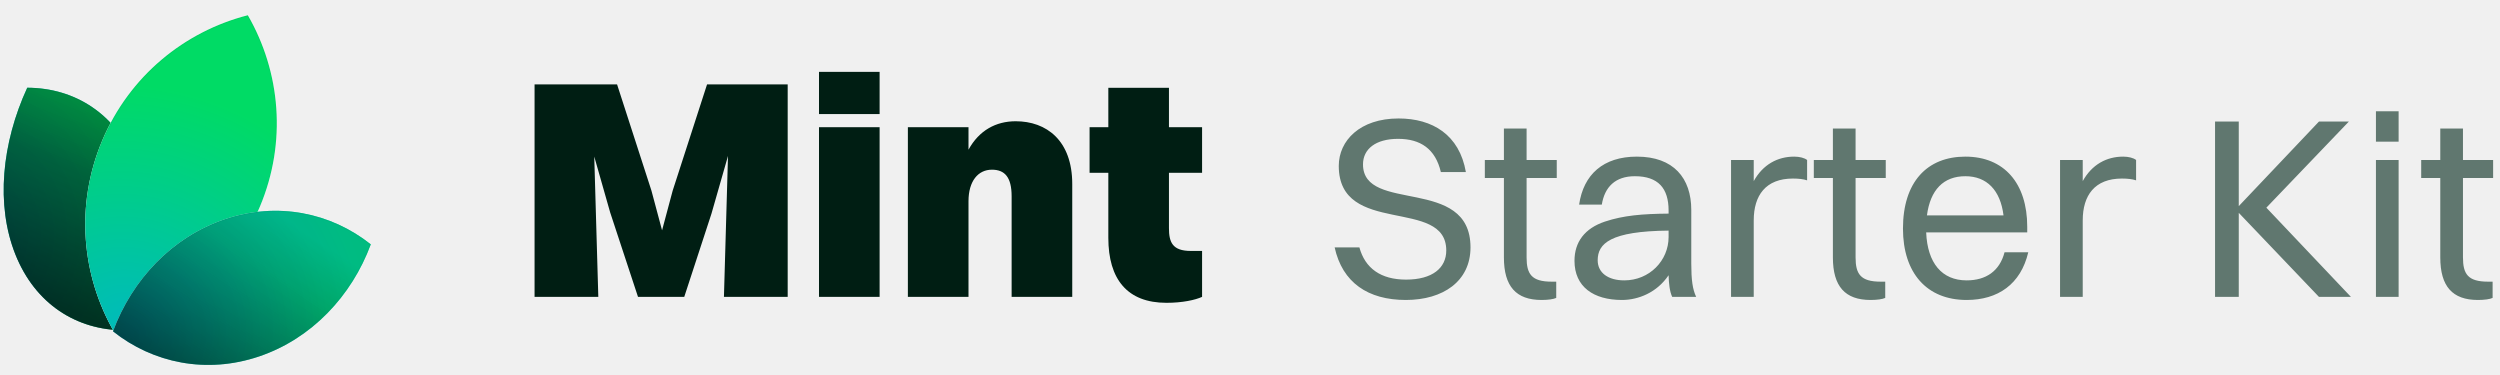
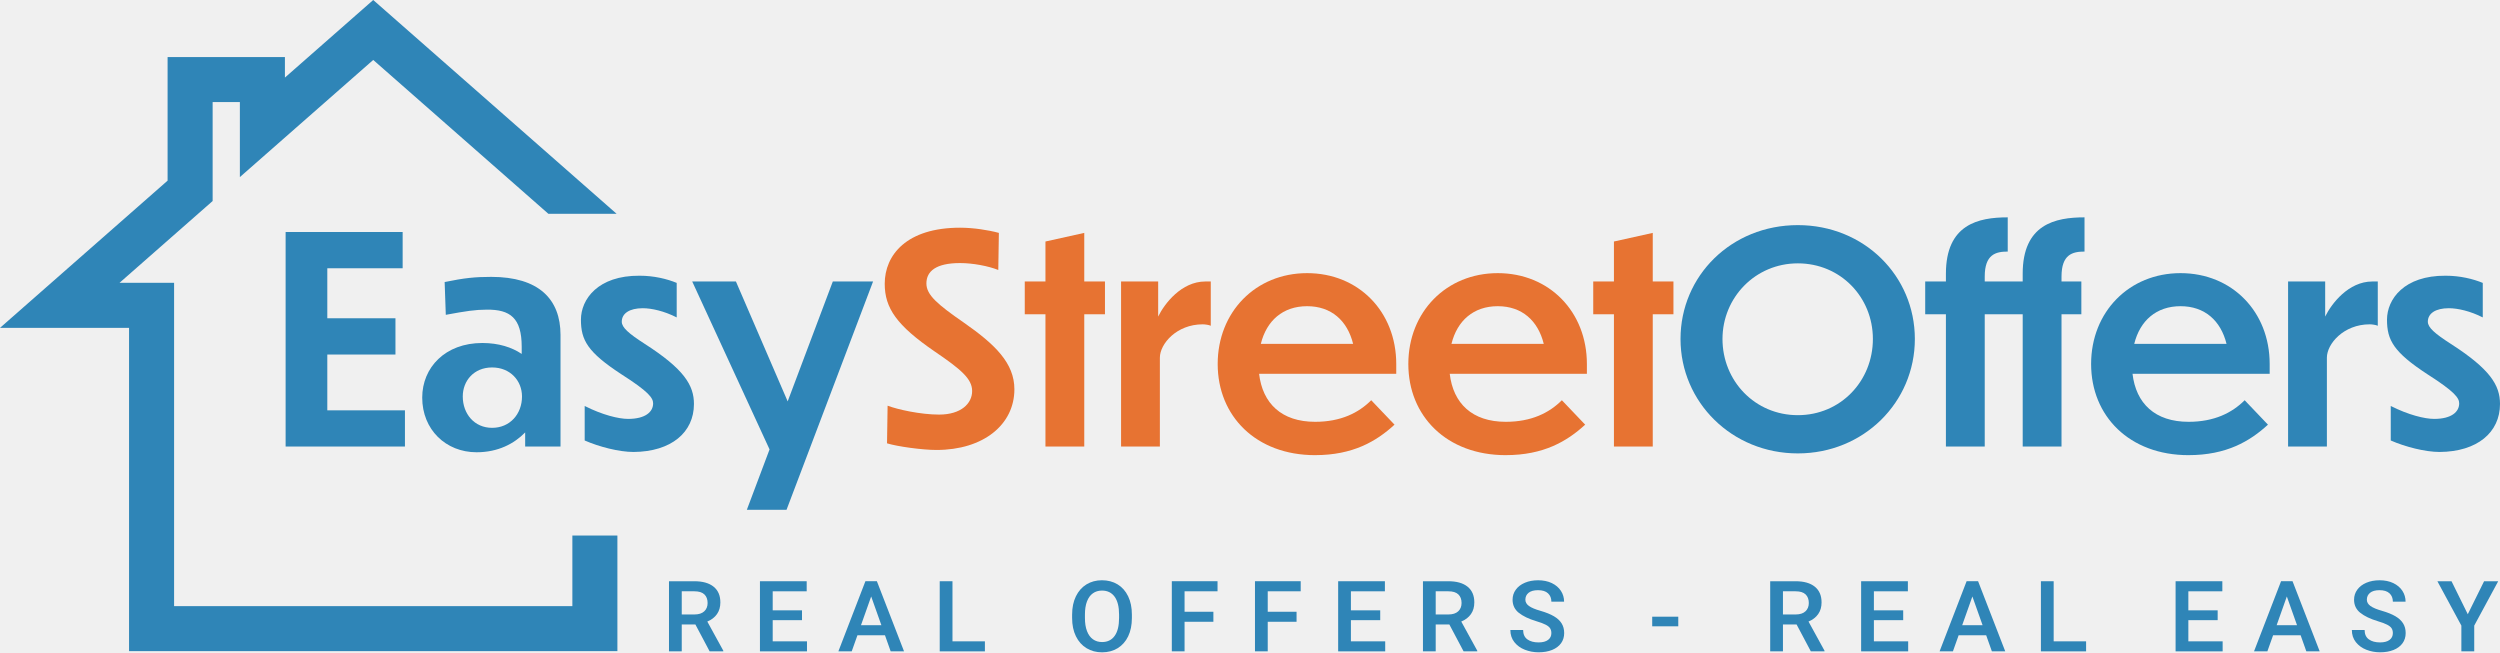
- <svg xmlns="http://www.w3.org/2000/svg" width="160" height="24" viewBox="0 0 160 24" fill="none">
-   <path d="M7.953 21.139C4.896 21.13 2.255 19.458 0.987 16.29C-0.28 13.121 0.109 9.163 1.744 5.615C4.801 5.624 7.442 7.296 8.71 10.465C9.977 13.633 9.588 17.591 7.953 21.139Z" fill="white" />
-   <path d="M7.953 21.139C4.896 21.13 2.255 19.458 0.987 16.29C-0.28 13.121 0.109 9.163 1.744 5.615C4.801 5.624 7.442 7.296 8.71 10.465C9.977 13.633 9.588 17.591 7.953 21.139Z" fill="url(#paint0_radial_115_86)" />
-   <path d="M7.953 21.139C4.896 21.13 2.255 19.458 0.987 16.29C-0.28 13.121 0.109 9.163 1.744 5.615C4.801 5.624 7.442 7.296 8.71 10.465C9.977 13.633 9.588 17.591 7.953 21.139Z" fill="black" fill-opacity="0.5" style="mix-blend-mode:hard-light" />
-   <path d="M7.953 21.139C4.896 21.13 2.255 19.458 0.987 16.29C-0.28 13.121 0.109 9.163 1.744 5.615C4.801 5.624 7.442 7.296 8.71 10.465C9.977 13.633 9.588 17.591 7.953 21.139Z" fill="url(#paint1_linear_115_86)" fill-opacity="0.5" style="mix-blend-mode:hard-light" />
-   <path d="M7.935 21.111C4.897 21.096 2.274 19.431 1.013 16.279C-0.248 13.124 0.136 9.182 1.762 5.643C4.8 5.659 7.423 7.324 8.684 10.476C9.945 13.63 9.561 17.572 7.935 21.111Z" stroke="url(#paint2_linear_115_86)" stroke-opacity="0.05" stroke-width="0.056" />
-   <path d="M7.31 21.257C11.354 20.221 14.884 17.375 16.628 13.236C18.373 9.097 17.945 4.587 15.86 0.976C11.816 2.012 8.287 4.858 6.542 8.998C4.797 13.137 5.225 17.646 7.31 21.257Z" fill="white" />
-   <path d="M7.31 21.257C11.354 20.221 14.884 17.375 16.628 13.236C18.373 9.097 17.945 4.587 15.86 0.976C11.816 2.012 8.287 4.858 6.542 8.998C4.797 13.137 5.225 17.646 7.31 21.257Z" fill="url(#paint3_radial_115_86)" />
-   <path d="M16.602 13.225C14.864 17.349 11.351 20.187 7.324 21.225C5.253 17.624 4.829 13.132 6.568 9.009C8.306 4.885 11.819 2.047 15.846 1.009C17.918 4.61 18.341 9.101 16.602 13.225Z" stroke="url(#paint4_linear_115_86)" stroke-opacity="0.05" stroke-width="0.056" />
-   <path d="M7.234 21.207C9.789 23.237 13.21 23.951 16.577 22.814C19.944 21.677 22.506 18.945 23.73 15.638C21.175 13.608 17.754 12.894 14.387 14.031C11.02 15.168 8.458 17.901 7.234 21.207Z" fill="white" />
-   <path d="M7.234 21.207C9.789 23.237 13.21 23.951 16.577 22.814C19.944 21.677 22.506 18.945 23.73 15.638C21.175 13.608 17.754 12.894 14.387 14.031C11.02 15.168 8.458 17.901 7.234 21.207Z" fill="url(#paint5_radial_115_86)" />
-   <path d="M7.234 21.207C9.789 23.237 13.21 23.951 16.577 22.814C19.944 21.677 22.506 18.945 23.73 15.638C21.175 13.608 17.754 12.894 14.387 14.031C11.02 15.168 8.458 17.901 7.234 21.207Z" fill="black" fill-opacity="0.2" style="mix-blend-mode:hard-light" />
-   <path d="M7.234 21.207C9.789 23.237 13.21 23.951 16.577 22.814C19.944 21.677 22.506 18.945 23.73 15.638C21.175 13.608 17.754 12.894 14.387 14.031C11.02 15.168 8.458 17.901 7.234 21.207Z" fill="url(#paint6_linear_115_86)" fill-opacity="0.5" style="mix-blend-mode:hard-light" />
-   <path d="M16.568 22.787C13.218 23.918 9.814 23.212 7.267 21.198C8.492 17.907 11.044 15.189 14.396 14.058C17.747 12.927 21.15 13.633 23.697 15.648C22.472 18.938 19.92 21.656 16.568 22.787Z" stroke="url(#paint7_linear_115_86)" stroke-opacity="0.05" stroke-width="0.056" />
-   <path d="M34.212 19V5.4H39.492L41.692 12.2L42.372 14.74L43.052 12.2L45.252 5.4H50.412V19H46.332L46.592 9.98L45.532 13.68L43.792 19H40.832L39.052 13.6L38.032 10.02L38.292 19H34.212ZM52.416 7.3V4.6H56.295V7.3H52.416ZM52.416 19V8.14H56.295V19H52.416ZM58.104 19V8.14H61.984V9.58C62.664 8.34 63.744 7.76 65.004 7.76C66.964 7.76 68.624 8.98 68.624 11.78V19H64.744V12.56C64.744 11.34 64.304 10.86 63.484 10.86C62.604 10.86 61.984 11.58 61.984 12.88V19H58.104ZM70.933 15.22V11.06H69.733V8.14H70.933V5.62H74.813V8.14H76.933V11.06H74.813V14.6C74.813 15.5 75.033 16.06 76.213 16.06H76.933V19C76.493 19.2 75.673 19.38 74.653 19.38C72.153 19.38 70.933 17.88 70.933 15.22Z" fill="#001E13" />
-   <path d="M87.232 10.519C87.232 13.687 94.112 11.229 94.112 15.832C94.112 17.994 92.364 19.198 89.971 19.198C87.562 19.198 85.912 18.093 85.417 15.832H87.001C87.364 17.169 88.371 17.895 89.987 17.895C91.671 17.895 92.561 17.152 92.561 16.03C92.561 12.598 85.681 15.155 85.681 10.618C85.681 9.001 87.034 7.582 89.509 7.582C91.671 7.582 93.403 8.621 93.816 11.014H92.215C91.868 9.529 90.912 8.886 89.476 8.886C88.057 8.886 87.232 9.529 87.232 10.519ZM96.25 16.476V11.393H95.029V10.239H96.25V8.226H97.702V10.239H99.632V11.393H97.702V16.476C97.702 17.532 98.015 18.026 99.302 18.026H99.599V19.066C99.434 19.148 99.071 19.198 98.659 19.198C97.025 19.198 96.25 18.323 96.25 16.476ZM102.516 13.093H101.064C101.345 11.162 102.615 10.024 104.76 10.024C107.103 10.024 108.242 11.393 108.242 13.44V16.888C108.242 17.895 108.324 18.521 108.555 19H107.021C106.856 18.654 106.806 18.142 106.79 17.614C106.047 18.72 104.859 19.198 103.803 19.198C101.988 19.198 100.767 18.357 100.767 16.69C100.767 15.486 101.427 14.611 102.714 14.182C103.902 13.786 105.107 13.687 106.79 13.671V13.473C106.79 12.053 106.13 11.278 104.628 11.278C103.374 11.278 102.698 11.971 102.516 13.093ZM102.252 16.657C102.252 17.465 102.929 17.944 103.952 17.944C105.569 17.944 106.79 16.674 106.79 15.172V14.759C103.061 14.793 102.252 15.585 102.252 16.657ZM110.787 19V10.239H112.239V11.591C112.833 10.519 113.774 10.024 114.83 10.024C115.176 10.024 115.49 10.107 115.655 10.239V11.542C115.407 11.46 115.094 11.427 114.747 11.427C112.998 11.427 112.239 12.515 112.239 14.1V19H110.787ZM117.305 16.476V11.393H116.084V10.239H117.305V8.226H118.757V10.239H120.688V11.393H118.757V16.476C118.757 17.532 119.071 18.026 120.358 18.026H120.655V19.066C120.49 19.148 120.127 19.198 119.714 19.198C118.081 19.198 117.305 18.323 117.305 16.476ZM129.809 16.145C129.33 18.192 127.862 19.198 125.865 19.198C123.324 19.198 121.79 17.482 121.79 14.627C121.79 11.658 123.324 10.024 125.783 10.024C128.258 10.024 129.743 11.723 129.743 14.512V14.875H123.275C123.357 16.838 124.281 17.944 125.865 17.944C127.103 17.944 127.977 17.35 128.291 16.145H129.809ZM125.783 11.278C124.38 11.278 123.539 12.152 123.324 13.786H128.225C128.027 12.169 127.152 11.278 125.783 11.278ZM131.843 19V10.239H133.295V11.591C133.889 10.519 134.829 10.024 135.885 10.024C136.232 10.024 136.545 10.107 136.71 10.239V11.542C136.463 11.46 136.149 11.427 135.803 11.427C134.054 11.427 133.295 12.515 133.295 14.1V19H131.843ZM141.763 19V7.78H143.281V13.192L148.413 7.78H150.327L145.047 13.291L150.459 19H148.413L143.281 13.621V19H141.763ZM152.06 9.067V7.12H153.512V9.067H152.06ZM152.06 19V10.239H153.512V19H152.06ZM156.178 16.476V11.393H154.957V10.239H156.178V8.226H157.63V10.239H159.56V11.393H157.63V16.476C157.63 17.532 157.943 18.026 159.23 18.026H159.527V19.066C159.362 19.148 158.999 19.198 158.587 19.198C156.953 19.198 156.178 18.323 156.178 16.476Z" fill="#002719" fill-opacity="0.6" />
+ <svg xmlns="http://www.w3.org/2000/svg" id="Layer_1" viewBox="0 0 1901.33 496.11">
  <defs>
-     <radialGradient id="paint0_radial_115_86" cx="0" cy="0" r="1" gradientUnits="userSpaceOnUse" gradientTransform="translate(-3.00503 15.023) rotate(-10.029) scale(17.9572 17.784)">
-       <stop stop-color="#00B0BB" />
-       <stop offset="1" stop-color="#00DB65" />
-     </radialGradient>
-     <linearGradient id="paint1_linear_115_86" x1="7.39" y1="4.813" x2="1.63" y2="18.689" gradientUnits="userSpaceOnUse">
-       <stop stop-color="#18E299" />
-       <stop offset="1" />
-     </linearGradient>
-     <linearGradient id="paint2_linear_115_86" x1="7.948" y1="8.016" x2="1.761" y2="18.746" gradientUnits="userSpaceOnUse">
-       <stop />
-       <stop offset="1" stop-opacity="0" />
-     </linearGradient>
-     <radialGradient id="paint3_radial_115_86" cx="0" cy="0" r="1" gradientUnits="userSpaceOnUse" gradientTransform="translate(8.11404 20.8822) rotate(-75.7542) scale(21.6246 23.7772)">
-       <stop stop-color="#00BBBB" />
-       <stop offset="0.713" stop-color="#00DB65" />
-     </radialGradient>
-     <linearGradient id="paint4_linear_115_86" x1="7.602" y1="5.871" x2="15.556" y2="16.372" gradientUnits="userSpaceOnUse">
-       <stop />
-       <stop offset="1" stop-opacity="0" />
-     </linearGradient>
-     <radialGradient id="paint5_radial_115_86" cx="0" cy="0" r="1" gradientUnits="userSpaceOnUse" gradientTransform="translate(7.84537 21.5181) rotate(-20.3525) scale(18.5603 17.32)">
-       <stop stop-color="#00B0BB" />
-       <stop offset="1" stop-color="#00DB65" />
-     </radialGradient>
-     <linearGradient id="paint6_linear_115_86" x1="16.808" y1="13.007" x2="10.041" y2="22.994" gradientUnits="userSpaceOnUse">
-       <stop stop-color="#00B1BC" />
-       <stop offset="1" />
-     </linearGradient>
-     <linearGradient id="paint7_linear_115_86" x1="16.808" y1="13.007" x2="14.169" y2="23.841" gradientUnits="userSpaceOnUse">
-       <stop />
-       <stop offset="1" stop-opacity="0" />
-     </linearGradient>
+     <style>.cls-1{fill:#e77332;}.cls-2{fill:#2f85b7;}</style>
  </defs>
+   <polygon class="cls-2" points="435.3 407.27 435.3 460.97 132.4 460.97 132.4 215.1 90.89 215.1 161.72 152.88 161.72 77.63 182.43 77.63 182.43 134.68 283.85 45.59 417.05 162.6 468.95 162.6 283.85 0 216.69 59 216.69 43.38 127.46 43.38 127.46 137.38 0 249.35 98.15 249.35 98.15 495.22 469.55 495.22 469.55 407.27 435.3 407.27" />
+   <g>
+     <path class="cls-2" d="m217.23,176.46h89v27.56h-57.3v38.05h51.83v27.56h-51.83v42.42h59.04v27.56h-90.75v-163.14Z" />
+     <path class="cls-2" d="m399.4,328.88c-8.31,8.52-20.56,15.08-36.96,15.08-23.4,0-41.33-17.28-41.33-41.55,0-22.95,17.49-41.55,45.7-41.55,12.47,0,22.52,3.28,29.96,8.32v-5.47c0-21.86-8.75-28.43-26.68-28.21-8.53,0-15.74,1.1-31.05,3.93l-.87-24.93c14.87-3.06,22.96-3.93,35.42-3.93,36.08,0,52.7,16.84,52.7,44.18v84.84h-26.89v-10.71Zm-2.4-27.34c0-12.02-8.97-22.08-22.74-22.08s-22.31,10.06-22.31,22.08c0,13.12,8.75,23.84,22.31,23.84s22.74-10.5,22.74-23.84Z" />
+     <path class="cls-2" d="m514.65,215.16v26.25c-9.4-4.81-19.03-7-25.81-7-10.05,0-15.96,3.93-15.96,10.28,0,4.37,5.25,8.96,17.49,16.84,29.96,19.24,37.4,31.49,37.4,45.7,0,21.65-17.28,36.3-45.93,36.51-10.93,0-26.24-3.93-37.17-8.74v-26.25c13.34,6.78,25.81,9.84,33.02,9.84,13.34,0,19.03-5.47,19.03-11.8,0-4.17-3.5-8.97-24.06-22.1-25.81-16.84-30.84-26.02-30.84-41.55s12.91-33.67,44.61-33.45c10.93,0,20.78,2.41,28.21,5.46Z" />
+     <path class="cls-2" d="m598.18,387.71h-30.18l17.27-45.92-58.82-127.71h33.24l39.36,91.19,34.33-91.19h30.62l-65.82,173.64Z" />
+   </g>
+   <g>
+     <path class="cls-1" d="m759.23,205.33c-7.65-3.06-19.46-5.26-29.09-5.26-18.15,0-25.58,6.13-25.58,15.53,0,8.74,8.53,15.96,28.43,29.73,23.84,16.62,38.49,30.84,38.49,50.74,0,26.89-23.61,46.14-59.26,46.14-10.93,0-29.74-2.63-37.61-5.04l.44-28.64c7.43,2.85,24.93,6.78,39.14,6.78,16.84,0,25.15-8.52,25.15-17.93s-8.75-16.62-28.65-30.18c-28.64-19.67-37.83-32.8-37.83-51.38,0-21.88,16.62-42.65,57.29-42.65,10.06,0,21.44,1.76,29.52,3.95l-.44,28.21Z" />
+     <path class="cls-1" d="m824.62,239v100.6h-29.52v-100.6h-15.74v-24.93h15.74v-30.4l29.52-6.55v36.95h15.74v24.93h-15.74Z" />
+     <path class="cls-1" d="m882.13,339.6h-29.52v-125.52h28.21v26.68c4.81-9.84,17.71-26.68,35.86-26.68h4.15v33.68c-1.31-.65-4.37-1.1-6.12-1.1-19.9,0-32.59,14.88-32.59,25.38v67.57Z" />
+     <path class="cls-1" d="m1000.22,346.16c-45.05,0-74.13-29.75-74.13-69.32s28.86-69.11,68.01-69.11,67.79,29.31,67.79,69.11v7.43h-104.31c2.62,22.53,17.06,36.53,42.64,36.53,19.46,0,33.02-6.78,42.64-16.41l17.72,18.58c-13.78,12.69-31.71,23.18-60.36,23.18Zm-41.33-84.63h70.2c-4.38-17.71-16.62-28.66-34.99-28.66s-30.84,10.95-35.21,28.66Z" />
+     <path class="cls-1" d="m1145.21,346.16c-45.05,0-74.13-29.75-74.13-69.32s28.86-69.11,68.01-69.11,67.79,29.31,67.79,69.11v7.43h-104.31c2.62,22.53,17.06,36.53,42.64,36.53,19.46,0,33.02-6.78,42.64-16.41l17.72,18.58c-13.78,12.69-31.71,23.18-60.36,23.18Zm-41.33-84.63h70.2c-4.38-17.71-16.62-28.66-34.99-28.66s-30.84,10.95-35.21,28.66Z" />
+     <path class="cls-1" d="m1256.97,239v100.6h-29.52v-100.6h-15.74v-24.93h15.74v-30.4l29.52-6.55v36.95h15.74v24.93h-15.74Z" />
+   </g>
+   <g>
+     <path class="cls-2" d="m1456.31,257.81c0,48.1-38.92,87.02-89,87.02s-89.22-38.92-89.22-87.02,38.71-86.6,89.22-86.6,89,38.71,89,86.6Zm-146.3,0c0,31.93,24.71,57.94,57.3,57.94s57.08-26.02,57.08-57.94-24.72-57.52-57.08-57.52-57.3,26.03-57.3,57.52Z" />
+     <path class="cls-2" d="m1538.32,239h-28.87v100.6h-29.52v-100.6h-15.75v-24.93h15.75v-5.91c0-37.6,24.71-42.86,47.01-42.86v26.03c-9.18,0-17.49,2.18-17.49,19.02v3.72h28.87v-5.91c0-37.6,24.71-42.86,47.02-42.86v26.03c-9.19,0-17.49,2.18-17.49,19.02v3.72h15.08v24.93h-15.08v100.6h-29.52v-100.6Z" />
+     <path class="cls-2" d="m1664.49,346.16c-45.05,0-74.13-29.75-74.13-69.32s28.86-69.11,68.01-69.11,67.79,29.31,67.79,69.11v7.43h-104.31c2.62,22.53,17.05,36.53,42.64,36.53,19.46,0,33.02-6.78,42.65-16.41l17.71,18.58c-13.78,12.69-31.71,23.18-60.36,23.18Zm-41.33-84.63h70.19c-4.38-17.71-16.62-28.66-34.99-28.66s-30.84,10.95-35.21,28.66Z" />
+     <path class="cls-2" d="m1769.68,339.6h-29.52v-125.52h28.21v26.68c4.81-9.84,17.71-26.68,35.86-26.68h4.15v33.68c-1.31-.65-4.37-1.1-6.12-1.1-19.9,0-32.59,14.88-32.59,25.38v67.57Z" />
+     <path class="cls-2" d="m1888.22,215.16v26.25c-9.4-4.81-19.03-7-25.81-7-10.06,0-15.96,3.93-15.96,10.28,0,4.37,5.25,8.96,17.49,16.84,29.96,19.24,37.39,31.49,37.39,45.7,0,21.65-17.27,36.3-45.92,36.51-10.93,0-26.24-3.93-37.17-8.74v-26.25c13.34,6.78,25.81,9.84,33.02,9.84,13.34,0,19.03-5.47,19.03-11.8,0-4.17-3.5-8.97-24.06-22.1-25.81-16.84-30.84-26.02-30.84-41.55s12.91-33.67,44.61-33.45c10.93,0,20.78,2.41,28.21,5.46Z" />
+   </g>
+   <g>
+     <path class="cls-2" d="m550.11,494.9v.48h-10.41l-10.83-20.43h-10.38v20.43h-9.7v-53.33h19.33c6.3,0,11.16,1.38,14.59,4.14,3.43,2.76,5.15,6.74,5.15,11.94,0,3.52-.86,6.49-2.59,8.94s-4.17,4.32-7.34,5.64l12.18,22.19Zm-31.63-27.58h9.67c3.25,0,5.73-.8,7.44-2.38,1.71-1.59,2.57-3.7,2.57-6.34,0-2.8-.82-4.99-2.47-6.56-1.65-1.56-4.17-2.34-7.57-2.34h-9.63v17.62Z" />
+     <path class="cls-2" d="m613.74,487.76v7.62h-35.78v-53.33h35.55v7.66h-25.85v14.47h22.29v7.47h-22.29v16.11h26.08Z" />
+     <path class="cls-2" d="m673.06,483.14h-20.95l-4.35,12.23h-10.15l20.56-53.33h8.73l20.65,53.33h-10.16l-4.34-12.23Zm-2.74-7.65l-7.76-21.86-7.75,21.86h15.51Z" />
+     <path class="cls-2" d="m749.05,487.76v7.62h-34.36v-53.33h9.7v45.71h24.66Z" />
+     <path class="cls-2" d="m858.01,483.93c-1.89,3.91-4.54,6.92-7.96,9.03-3.42,2.1-7.38,3.15-11.88,3.15s-8.39-1.06-11.84-3.15c-3.45-2.1-6.13-5.11-8.06-9.05-1.92-3.93-2.89-8.54-2.89-13.85v-2.68c0-5.3.96-9.91,2.87-13.84,1.91-3.93,4.58-6.96,8.01-9.07,3.44-2.11,7.38-3.17,11.82-3.17s8.46,1.05,11.9,3.14c3.43,2.1,6.1,5.12,8,9.05,1.9,3.93,2.85,8.56,2.85,13.88v2.68c0,5.32-.94,9.95-2.82,13.87Zm-10.31-30.11c-2.26-3.11-5.47-4.67-9.61-4.67-2.68,0-4.98.69-6.93,2.09-1.95,1.39-3.44,3.44-4.48,6.17-1.03,2.72-1.55,6.02-1.55,9.91v2.74c0,3.89.52,7.2,1.57,9.92,1.05,2.74,2.55,4.81,4.51,6.21,1.96,1.41,4.27,2.11,6.95,2.11,4.15,0,7.34-1.57,9.57-4.69,2.24-3.12,3.36-7.64,3.36-13.55v-2.74c0-5.89-1.13-10.39-3.39-13.5Z" />
+     <path class="cls-2" d="m900.9,449.7v15.56h21.92v7.62h-21.92v22.48h-9.7v-53.33h34.77v7.66h-25.07Z" />
+     <path class="cls-2" d="m964.15,449.7v15.56h21.92v7.62h-21.92v22.48h-9.7v-53.33h34.77v7.66h-25.07Z" />
+     <path class="cls-2" d="m1053.49,487.76v7.62h-35.78v-53.33h35.55v7.66h-25.85v14.47h22.29v7.47h-22.29v16.11h26.08Z" />
+     <path class="cls-2" d="m1123.52,494.9v.48h-10.41l-10.83-20.43h-10.38v20.43h-9.7v-53.33h19.33c6.3,0,11.16,1.38,14.59,4.14,3.43,2.76,5.15,6.74,5.15,11.94,0,3.52-.86,6.49-2.59,8.94s-4.17,4.32-7.34,5.64l12.18,22.19Zm-31.63-27.58h9.67c3.25,0,5.73-.8,7.44-2.38,1.71-1.59,2.57-3.7,2.57-6.34,0-2.8-.82-4.99-2.47-6.56-1.65-1.56-4.17-2.34-7.57-2.34h-9.63v17.62Z" />
+     <path class="cls-2" d="m1155.04,466.03c-3.12-2.54-4.68-5.85-4.68-9.92,0-2.85.82-5.4,2.46-7.65,1.63-2.25,3.93-4,6.88-5.26s6.32-1.89,10.12-1.89,7.45.72,10.44,2.18c2.98,1.45,5.28,3.42,6.88,5.89,1.6,2.48,2.4,5.22,2.4,8.22h-9.67c0-2.66-.86-4.79-2.57-6.37-1.71-1.59-4.24-2.38-7.59-2.38-3.14,0-5.54.67-7.17,1.99-1.63,1.33-2.45,3.07-2.45,5.22,0,1.91.92,3.51,2.77,4.83,1.85,1.32,4.76,2.54,8.73,3.66,4.15,1.2,7.54,2.57,10.17,4.1,2.63,1.54,4.6,3.36,5.9,5.45,1.3,2.1,1.95,4.55,1.95,7.37,0,2.98-.8,5.57-2.4,7.76-1.6,2.2-3.87,3.89-6.8,5.08-2.93,1.18-6.36,1.78-10.29,1.78-3.65,0-7.11-.65-10.4-1.93-3.28-1.28-5.94-3.21-7.98-5.77-2.04-2.57-3.06-5.66-3.06-9.26h9.71c0,3.19,1.07,5.57,3.21,7.12,2.13,1.55,4.98,2.33,8.52,2.33,3.14,0,5.55-.64,7.23-1.91,1.67-1.27,2.51-2.98,2.51-5.13,0-1.47-.31-2.7-.94-3.68-.62-.99-1.75-1.91-3.39-2.76-1.63-.86-4.03-1.75-7.17-2.68-5.75-1.74-10.18-3.87-13.3-6.41Z" />
+     <path class="cls-2" d="m1256.56,476.33v-7.32h19.82v7.32h-19.82Z" />
+     <path class="cls-2" d="m1387.61,494.9v.48h-10.41l-10.83-20.43h-10.38v20.43h-9.7v-53.33h19.33c6.3,0,11.16,1.38,14.59,4.14,3.43,2.76,5.15,6.74,5.15,11.94,0,3.52-.86,6.49-2.59,8.94-1.72,2.44-4.17,4.32-7.34,5.64l12.18,22.19Zm-31.63-27.58h9.67c3.25,0,5.73-.8,7.44-2.38,1.71-1.59,2.57-3.7,2.57-6.34,0-2.8-.82-4.99-2.47-6.56-1.65-1.56-4.17-2.34-7.57-2.34h-9.63v17.62Z" />
+     <path class="cls-2" d="m1451.23,487.76v7.62h-35.78v-53.33h35.55v7.66h-25.85v14.47h22.29v7.47h-22.29v16.11h26.08Z" />
+     <path class="cls-2" d="m1510.56,483.14h-20.95l-4.35,12.23h-10.15l20.56-53.33h8.73l20.65,53.33h-10.16l-4.34-12.23Zm-2.74-7.65l-7.76-21.86-7.75,21.86h15.51Z" />
+     <path class="cls-2" d="m1586.54,487.76v7.62h-34.36v-53.33h9.7v45.71h24.66Z" />
+     <path class="cls-2" d="m1690.39,487.76v7.62h-35.78v-53.33h35.55v7.66h-25.85v14.47h22.29v7.47h-22.29v16.11h26.08Z" />
+     <path class="cls-2" d="m1749.71,483.14h-20.95l-4.35,12.23h-10.15l20.56-53.33h8.73l20.65,53.33h-10.16l-4.34-12.23Zm-2.74-7.65l-7.76-21.86-7.75,21.86h15.51Z" />
+     <path class="cls-2" d="m1795.02,466.03c-3.12-2.54-4.68-5.85-4.68-9.92,0-2.85.82-5.4,2.46-7.65,1.63-2.25,3.93-4,6.88-5.26s6.32-1.89,10.12-1.89,7.45.72,10.44,2.18c2.98,1.45,5.28,3.42,6.88,5.89,1.6,2.48,2.4,5.22,2.4,8.22h-9.67c0-2.66-.86-4.79-2.57-6.37-1.71-1.59-4.24-2.38-7.59-2.38-3.14,0-5.54.67-7.17,1.99-1.63,1.33-2.45,3.07-2.45,5.22,0,1.91.92,3.51,2.77,4.83s4.76,2.54,8.73,3.66c4.15,1.2,7.54,2.57,10.17,4.1,2.63,1.54,4.6,3.36,5.9,5.45,1.3,2.1,1.95,4.55,1.95,7.37,0,2.98-.8,5.57-2.4,7.76-1.6,2.2-3.87,3.89-6.8,5.08-2.93,1.18-6.36,1.78-10.29,1.78-3.65,0-7.11-.65-10.4-1.93-3.28-1.28-5.94-3.21-7.98-5.77-2.04-2.57-3.06-5.66-3.06-9.26h9.71c0,3.19,1.07,5.57,3.21,7.12,2.13,1.55,4.98,2.33,8.52,2.33,3.14,0,5.55-.64,7.23-1.91,1.67-1.27,2.51-2.98,2.51-5.13,0-1.47-.31-2.7-.94-3.68-.62-.99-1.75-1.91-3.39-2.76-1.63-.86-4.03-1.75-7.17-2.68-5.75-1.74-10.18-3.87-13.3-6.41Z" />
+     <path class="cls-2" d="m1889.22,442.05h10.75l-18.24,33.74v19.59h-9.78v-19.59l-18.24-33.74h10.75l12.37,25.09,12.4-25.09Z" />
+   </g>
</svg>
